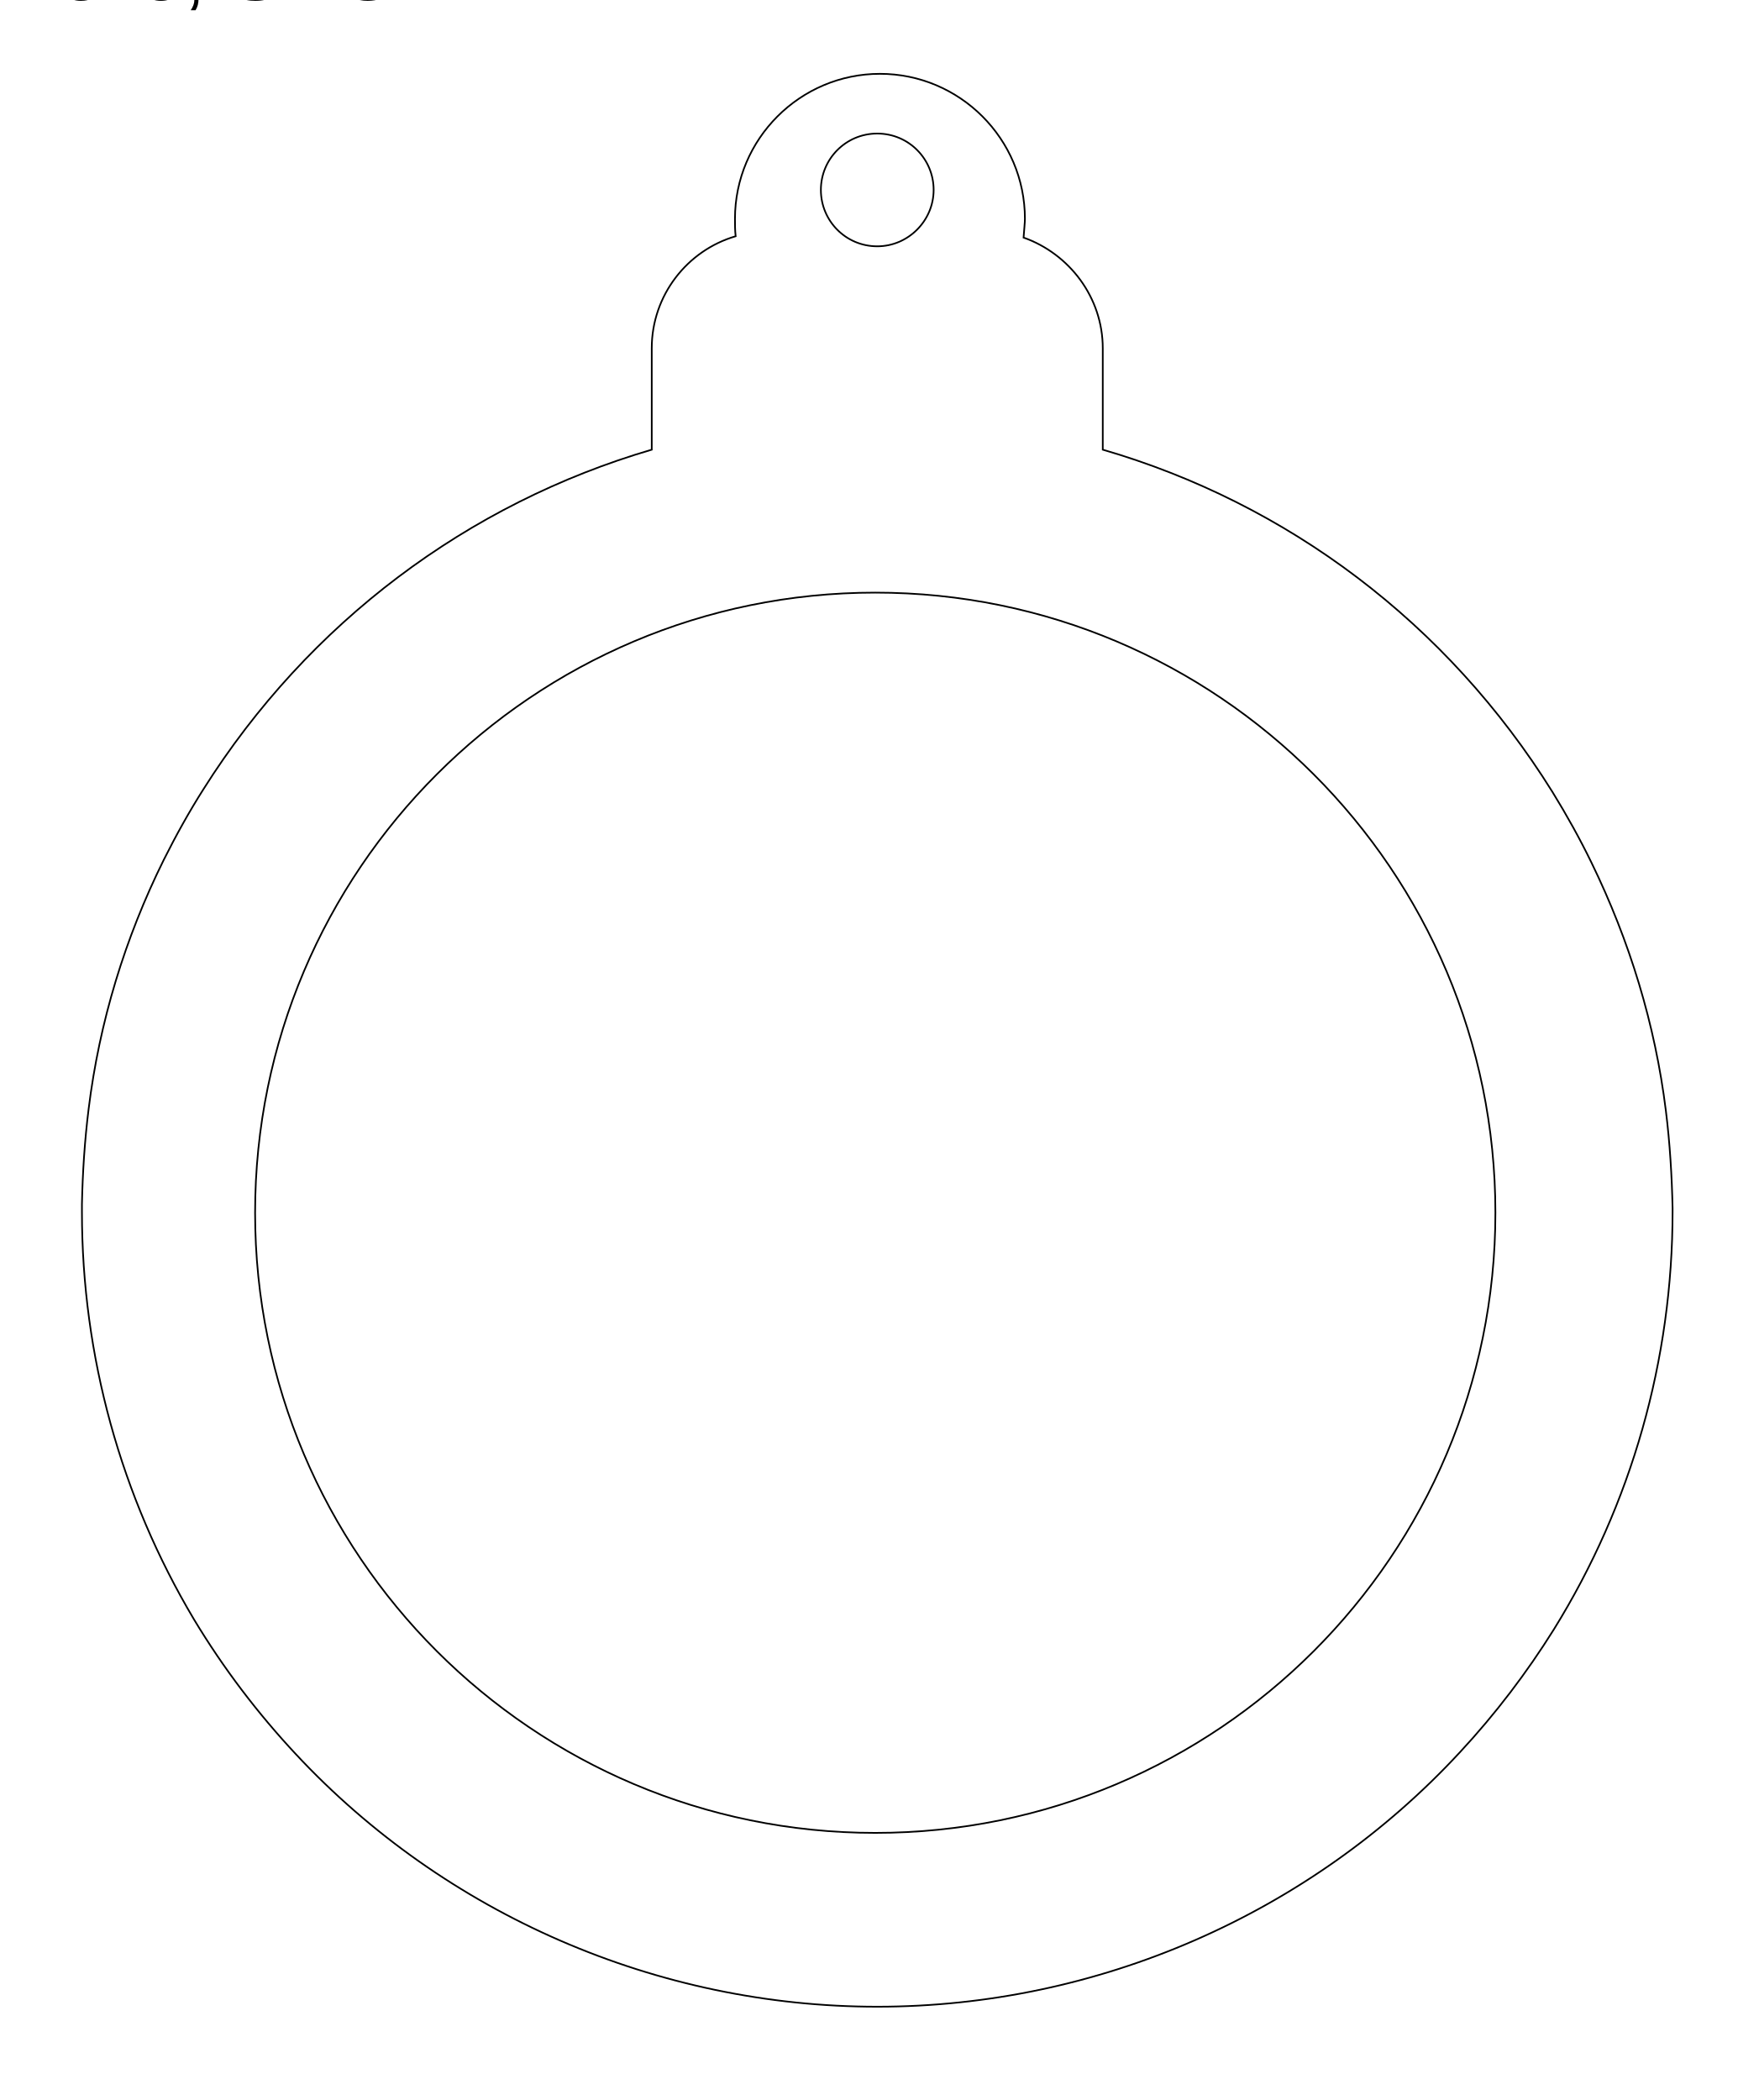
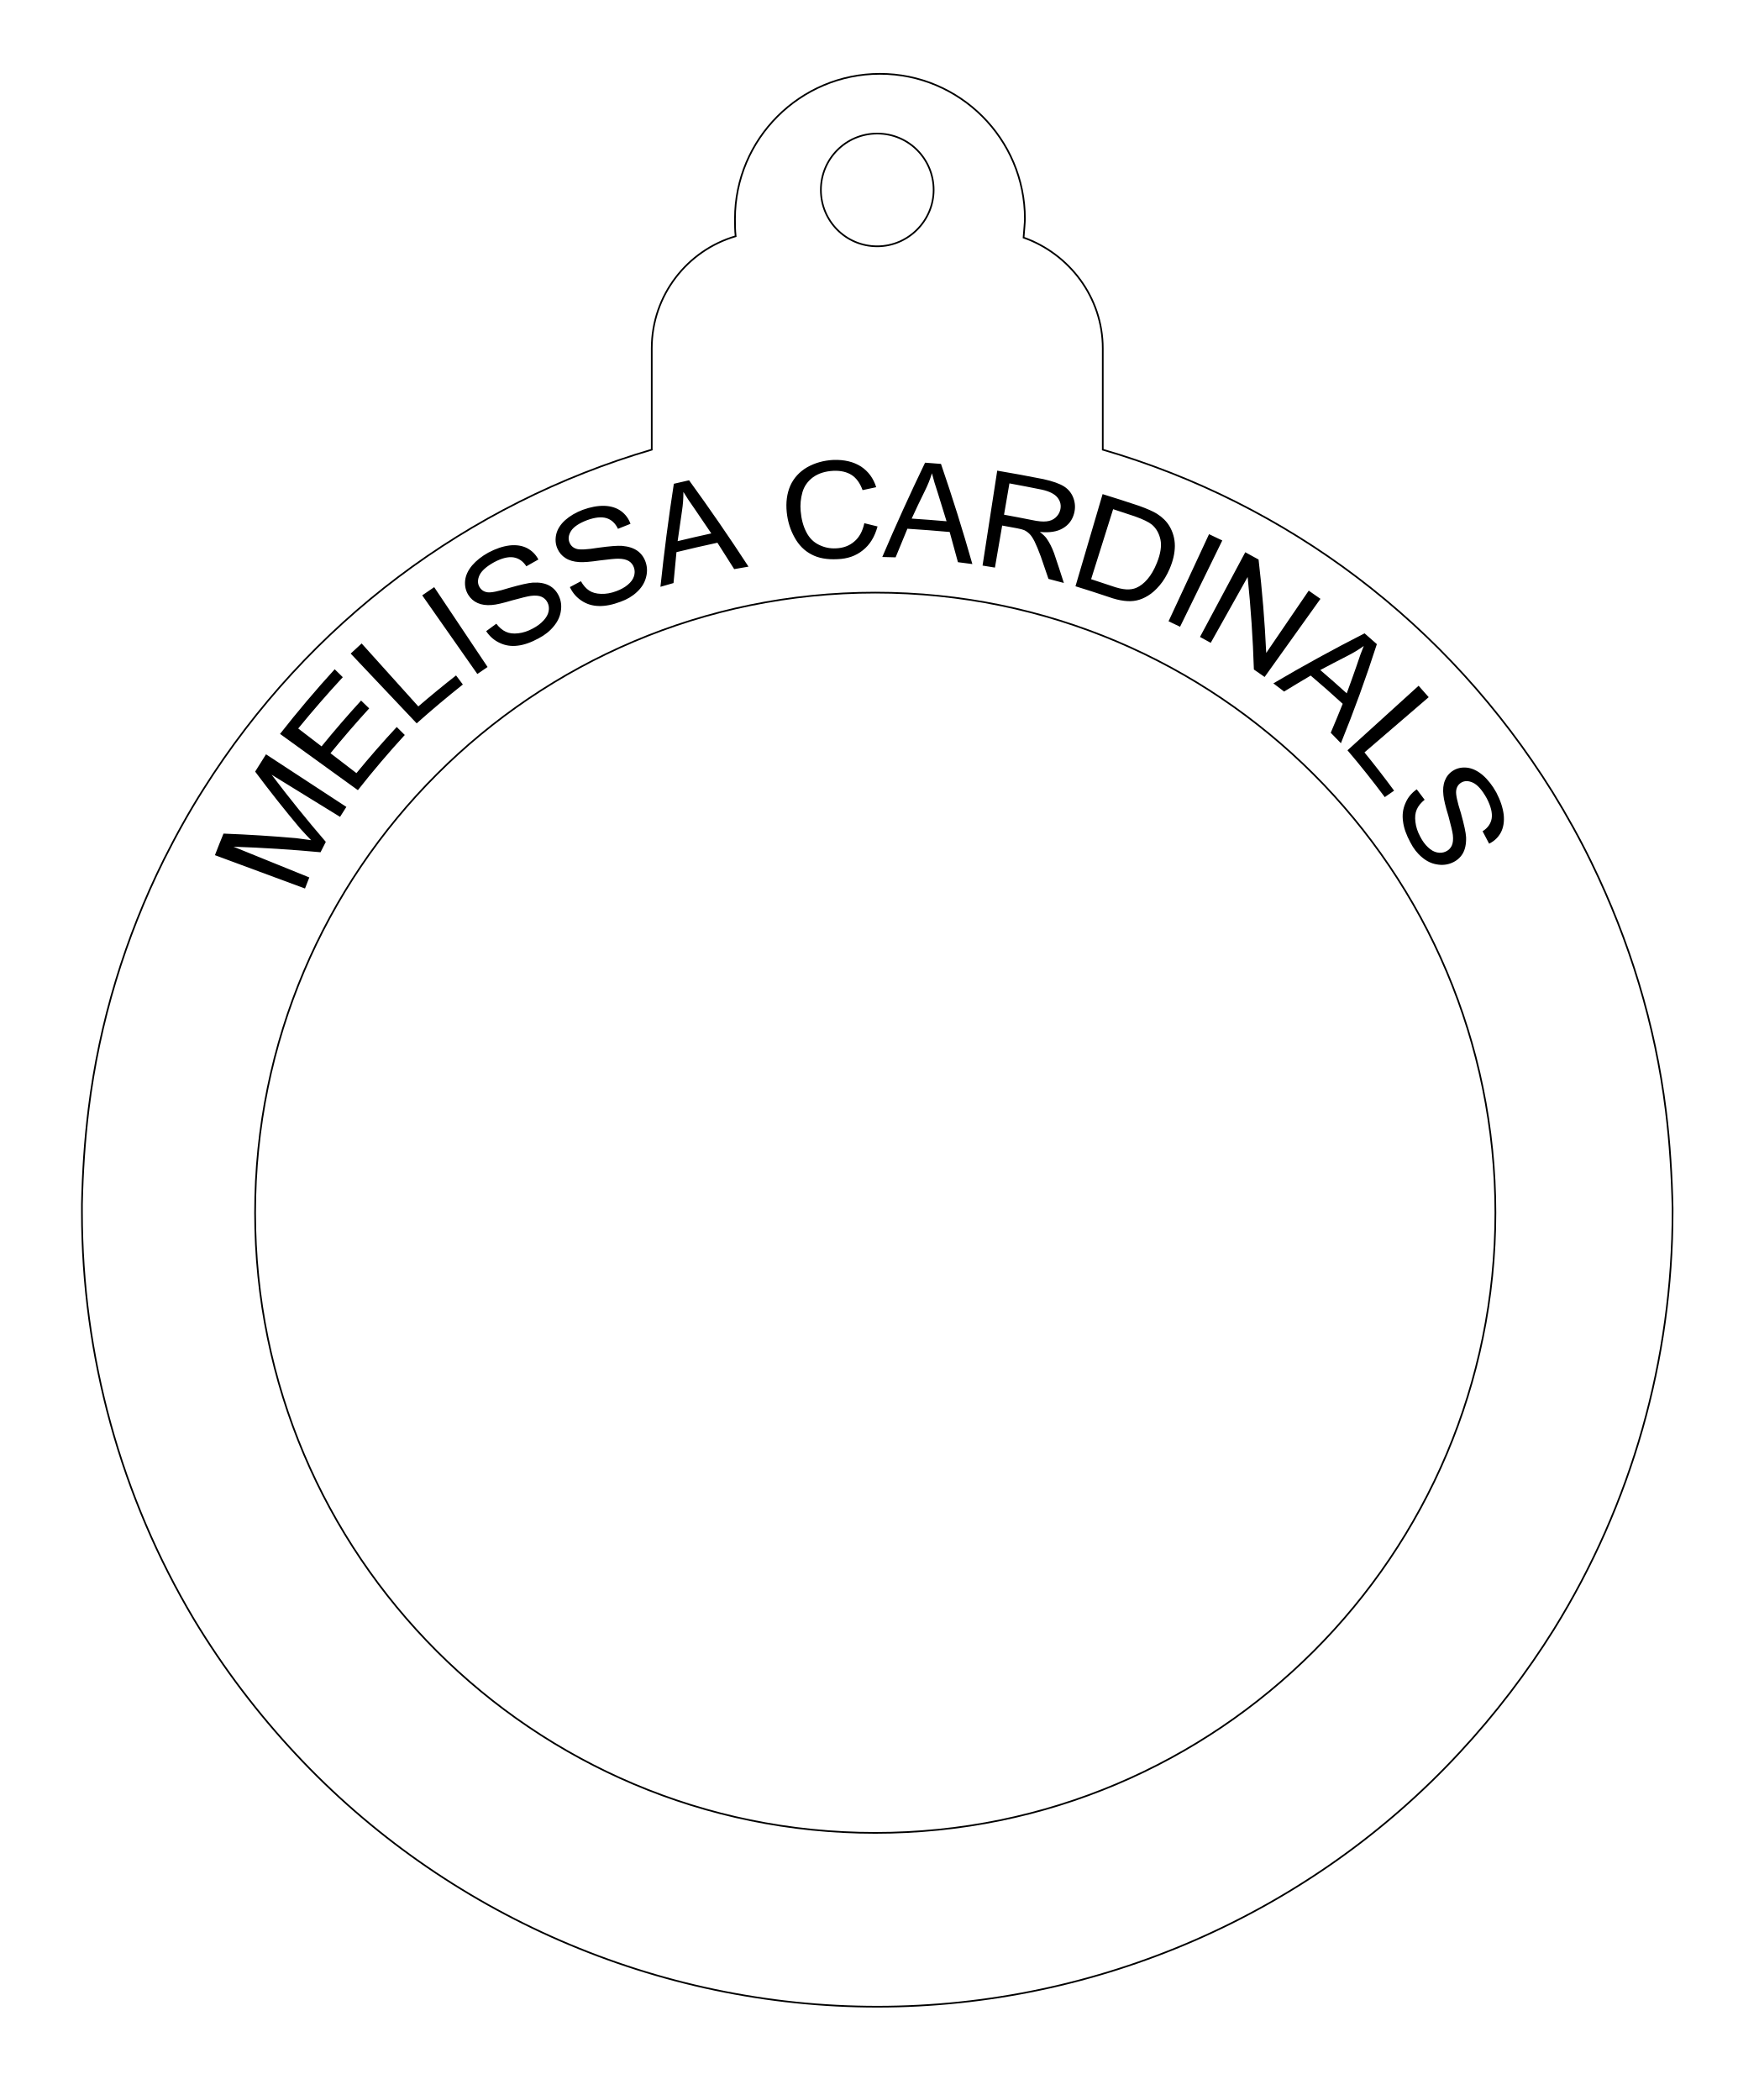
<svg xmlns="http://www.w3.org/2000/svg" width="259" height="313">
  <defs />
  <path fill="none" stroke="black" stroke-width="0.25" stroke-miterlimit="10" transform="matrix(1.00032 0 0 1.00032 0.00863647 0)" d="M248.2 165.5C246.6 152.6 242.8 140.2 237.1 128.5C235.4 125 233.4 121.4 231.3 118C215.6 92.8 191.8 75 164.3 67L164.3 51.9C164.3 44.3 159.3 37.8 152.5 35.4C152.6 34.1 152.7 33.1 152.7 32.6C152.7 20.7 143 11 131.1 11C119.2 11 109.5 20.7 109.5 32.6C109.5 33.5 109.5 34.3 109.6 35.2C102.4 37.3 97.1 44 97.1 51.9L97.1 67C69.8 75 46 92.7 30.3 117.6C28.2 120.9 26.2 124.5 24.4 128.1C18.6 139.8 14.8 152.3 13.2 165.2C12.6 170 12.3 174.8 12.2 179.4C12.2 179.8 12.2 180.2 12.2 180.6C12.2 202 18 223 28.9 241.3C33.3 248.6 38.4 255.3 44.1 261.4C66.4 285.3 98 299 130.7 299C163.5 299 195.2 285.2 217.5 261.1C222.8 255.4 227.5 249.2 231.5 242.8C243.1 224.1 249.2 202.6 249.2 180.5L249.2 180C249.1 175.3 248.8 170.3 248.2 165.5ZM130.7 19.9C135.4 19.9 139.1 23.7 139.1 28.3C139.1 32.9 135.3 36.7 130.7 36.7C126 36.7 122.3 32.9 122.3 28.3C122.3 23.7 126 19.9 130.7 19.9ZM130.4 273.1C79.4 273.1 38 231.7 38 180.7C38 129.7 79.4 88.3 130.4 88.3C181.4 88.3 222.8 129.7 222.8 180.7C222.8 231.7 181.4 273.1 130.4 273.1Z" />
  <defs />
  <text transform="matrix(1.00032 0 0 1.00032 0.00863647 0)" font-size="12" font-family="Segoe UI" x="" y="">
			
	</text>
  <defs />
  <text transform="matrix(1.00032 0 0 1.00032 0.00863647 0)" font-size="12" font-family="Segoe UI" x="" y="">
			
	</text>
  <defs />
  <text transform="matrix(1.00032 0 0 1.00032 0.00863647 0)" font-size="12" font-family="Segoe UI" x="" y="">
			
	</text>
  <defs />
  <text transform="matrix(1.00032 0 0 1.00032 0.00863647 0)" font-size="12" font-family="Segoe UI" x="" y="">
			
	</text>
-   <text font-size="12" font-family="Arial" x="10, 18.666, 25.34, 28.006, 30.672, 37.346, 40.68, 44.014, 52.018, 60.021, 69.355, " y="40, ">
- 			Hello, SVG!
- 	</text>
+   <path d="M45.459 132.432Q38.746 129.946 32.033 127.461Q32.65 125.853 33.312 124.245Q38.761 124.454 44.15 124.926Q45.641 125.11 46.371 125.225Q45.793 124.639 44.708 123.445Q41.267 119.345 38.029 115.006Q38.834 113.694 39.645 112.429Q45.634 116.349 51.624 120.268Q51.147 121.009 50.682 121.751Q45.581 118.609 40.48 115.468Q44.383 120.631 48.56 125.478Q48.16 126.252 47.775 127.026Q41.333 126.42 34.804 126.201Q40.452 128.49 46.099 130.78Q45.771 131.606 45.459 132.432ZM53.341 117.773Q47.539 113.58 41.737 109.388Q45.623 104.425 49.885 99.75Q50.488 100.342 51.091 100.933Q47.66 104.645 44.445 108.579Q46.185 109.913 47.925 111.246Q50.766 107.756 53.819 104.417Q54.422 105.001 55.026 105.585Q52.037 108.854 49.258 112.268Q51.192 113.75 53.126 115.232Q56.026 111.693 59.13 108.359Q59.73 108.953 60.33 109.547Q56.662 113.542 53.341 117.773ZM62.103 107.815Q57.185 102.614 52.267 97.413Q53.077 96.655 53.901 95.905Q58.124 100.598 62.348 105.29Q65.084 102.938 67.972 100.672Q68.478 101.348 68.985 102.024Q65.422 104.854 62.103 107.815ZM71.145 100.458Q67.037 94.596 62.929 88.734Q63.817 88.119 64.713 87.513Q68.692 93.463 72.671 99.414Q71.904 99.933 71.145 100.458ZM72.461 94.073Q73.213 93.516 73.973 92.965Q74.637 93.82 75.401 94.168Q76.16 94.521 77.239 94.392Q78.318 94.274 79.416 93.677Q80.4 93.157 81.015 92.479Q81.639 91.804 81.769 91.113Q81.905 90.422 81.615 89.824Q81.32 89.219 80.723 88.951Q80.123 88.686 79.104 88.816Q78.448 88.901 76.343 89.482Q74.252 90.109 73.302 90.174Q72.072 90.279 71.191 89.882Q70.305 89.491 69.788 88.652Q69.219 87.729 69.32 86.562Q69.435 85.393 70.361 84.281Q71.311 83.177 72.787 82.362Q74.433 81.489 75.934 81.298Q77.434 81.128 78.552 81.696Q79.659 82.274 80.243 83.391Q79.343 83.894 78.45 84.404Q77.701 83.26 76.525 83.073Q75.343 82.898 73.662 83.787Q71.934 84.742 71.467 85.734Q71.015 86.727 71.466 87.493Q71.857 88.157 72.641 88.276Q73.412 88.407 75.89 87.628Q78.388 86.913 79.409 86.838Q80.895 86.756 81.862 87.276Q82.821 87.804 83.304 88.85Q83.784 89.887 83.589 91.093Q83.41 92.297 82.526 93.353Q81.667 94.415 80.296 95.133Q78.585 96.071 77.161 96.233Q75.738 96.416 74.502 95.835Q73.255 95.269 72.461 94.073ZM84.935 87.505Q85.756 87.065 86.583 86.632Q87.117 87.573 87.82 88.028Q88.518 88.487 89.599 88.514Q90.676 88.553 91.836 88.119Q92.872 87.745 93.563 87.161Q94.263 86.582 94.48 85.918Q94.701 85.253 94.495 84.622Q94.285 83.982 93.737 83.633Q93.186 83.287 92.174 83.271Q91.522 83.261 89.387 83.534Q87.253 83.85 86.311 83.776Q85.089 83.7 84.279 83.178Q83.464 82.661 83.073 81.755Q82.644 80.76 82.905 79.624Q83.179 78.486 84.235 77.526Q85.309 76.576 86.856 75.988Q88.571 75.365 90.054 75.393Q91.531 75.44 92.544 76.159Q93.545 76.886 93.973 78.073Q93.037 78.442 92.104 78.819Q91.521 77.583 90.402 77.23Q89.275 76.888 87.521 77.522Q85.709 78.213 85.12 79.123Q84.542 80.036 84.879 80.859Q85.171 81.573 85.923 81.805Q86.661 82.046 89.19 81.637Q91.722 81.288 92.727 81.36Q94.184 81.489 95.059 82.138Q95.926 82.794 96.265 83.895Q96.601 84.987 96.259 86.153Q95.93 87.318 94.929 88.238Q93.947 89.168 92.504 89.684Q90.692 90.368 89.265 90.324Q87.834 90.3 86.697 89.546Q85.548 88.805 84.935 87.505ZM98.434 87.463Q99.243 79.795 100.432 72.107Q101.565 71.84 102.7 71.584Q107.316 77.94 111.559 84.455Q110.492 84.636 109.427 84.827Q108.193 82.853 106.927 80.893Q103.867 81.551 100.823 82.297Q100.586 84.602 100.383 86.904Q99.407 87.179 98.434 87.463ZM100.998 80.659Q103.501 80.052 106.015 79.504Q104.826 77.728 103.611 75.963Q102.477 74.366 101.855 73.316Q101.868 74.727 101.644 76.175Q101.305 78.417 100.998 80.659ZM128.824 77.982Q129.812 78.22 130.792 78.466Q130.162 80.795 128.596 82.022Q127.058 83.271 124.81 83.343Q122.472 83.466 120.93 82.629Q119.36 81.814 118.428 80.106Q117.473 78.406 117.261 76.366Q117.031 74.142 117.788 72.393Q118.579 70.648 120.306 69.641Q122.053 68.659 124.22 68.55Q126.667 68.471 128.337 69.539Q129.972 70.628 130.592 72.614Q129.576 72.829 128.562 73.052Q128 71.496 126.937 70.8Q125.859 70.114 124.244 70.171Q122.38 70.264 121.178 71.132Q119.99 72.011 119.595 73.379Q119.211 74.749 119.332 76.16Q119.488 77.98 120.167 79.29Q120.831 80.604 122.044 81.194Q123.241 81.796 124.582 81.73Q126.207 81.671 127.312 80.726Q128.433 79.792 128.824 77.982ZM131.498 83.018Q134.511 75.947 137.877 68.962Q139.065 69.047 140.247 69.143Q142.803 76.59 144.925 84.073Q143.853 83.928 142.775 83.793Q142.177 81.541 141.543 79.291Q138.369 79.004 135.242 78.806Q134.35 80.935 133.485 83.071Q132.493 83.04 131.498 83.018ZM135.881 77.294Q138.466 77.464 141.078 77.693Q140.46 75.642 139.811 73.595Q139.19 71.731 138.9 70.543Q138.486 71.893 137.826 73.207Q136.816 75.245 135.881 77.294ZM146.444 84.297Q147.538 77.222 148.631 70.148Q152.113 70.737 155.53 71.417Q157.611 71.88 158.605 72.513Q159.595 73.154 159.998 74.264Q160.391 75.376 160.089 76.519Q159.701 77.992 158.415 78.738Q157.148 79.5 154.981 79.284Q155.665 79.81 155.982 80.245Q156.643 81.186 157.113 82.479Q157.86 84.682 158.563 86.889Q157.416 86.58 156.269 86.284Q155.709 84.612 155.124 82.942Q154.588 81.498 154.199 80.711Q153.804 79.926 153.432 79.567Q153.065 79.211 152.648 79.016Q152.338 78.884 151.601 78.74Q150.489 78.531 149.368 78.333Q148.829 81.465 148.289 84.598Q147.37 84.444 146.444 84.297ZM149.646 76.716Q151.746 77.097 153.818 77.513Q155.155 77.802 155.97 77.71Q156.79 77.626 157.323 77.146Q157.861 76.668 158.025 75.995Q158.266 75.008 157.632 74.182Q156.991 73.361 155.283 72.982Q152.88 72.492 150.449 72.048Q150.048 74.382 149.646 76.716ZM160.293 87.382Q162.314 80.515 164.336 73.648Q167.038 74.479 169.739 75.382Q171.566 76.035 172.444 76.58Q173.644 77.344 174.285 78.396Q175.103 79.764 175.106 81.379Q175.092 82.991 174.339 84.751Q173.697 86.25 172.835 87.252Q171.982 88.26 171.102 88.788Q170.23 89.323 169.391 89.497Q168.558 89.679 167.538 89.55Q166.504 89.427 165.26 88.982Q162.779 88.148 160.293 87.382ZM162.624 86.326Q164.118 86.808 165.609 87.314Q166.989 87.805 167.863 87.847Q168.72 87.889 169.347 87.618Q170.236 87.243 171.019 86.33Q171.809 85.422 172.418 83.919Q173.26 81.837 172.957 80.416Q172.636 78.995 171.684 78.193Q170.974 77.617 169.153 76.966Q167.529 76.416 165.905 75.892Q164.265 81.109 162.624 86.326ZM174.167 92.598Q177.184 86.106 180.201 79.615Q181.19 80.08 182.175 80.556Q179.028 86.986 175.882 93.416Q175.026 93.002 174.167 92.598ZM178.851 94.935Q182.226 88.622 185.601 82.31Q186.594 82.848 187.583 83.397Q188.403 90.407 188.723 97.319Q191.891 92.676 195.058 88.034Q195.936 88.639 196.807 89.255Q192.645 95.079 188.484 100.903Q187.688 100.341 186.884 99.788Q186.669 92.946 185.955 85.999Q183.203 90.906 180.452 95.812Q179.654 95.369 178.851 94.935ZM189.788 101.854Q196.429 97.936 203.383 94.398Q204.292 95.188 205.213 96.007Q202.787 103.548 199.855 110.774Q199.104 109.99 198.339 109.216Q199.252 107.071 200.122 104.898Q197.751 102.725 195.351 100.693Q193.355 101.868 191.387 103.075Q190.592 102.46 189.788 101.854ZM196.778 99.868Q198.754 101.553 200.722 103.341Q201.465 101.326 202.173 99.289Q202.786 97.413 203.26 96.283Q202.114 97.11 200.801 97.768Q198.776 98.801 196.778 99.868ZM200.833 111.83Q206.134 107.02 211.435 102.209Q212.194 103.056 212.94 103.913Q208.153 108.029 203.366 112.146Q205.63 114.916 207.781 117.846Q207.087 118.328 206.393 118.809Q203.717 115.217 200.833 111.83ZM211.157 117.646Q211.75 118.42 212.333 119.201Q211.49 119.881 211.158 120.66Q210.818 121.432 210.962 122.522Q211.084 123.605 211.676 124.701Q212.181 125.681 212.845 126.293Q213.5 126.916 214.184 127.054Q214.869 127.2 215.474 126.925Q216.087 126.646 216.371 126.059Q216.65 125.467 216.539 124.444Q216.463 123.783 215.883 121.644Q215.223 119.501 215.132 118.523Q214.984 117.251 215.352 116.34Q215.708 115.42 216.537 114.885Q217.448 114.298 218.642 114.417Q219.839 114.554 221.008 115.545Q222.161 116.562 223.022 118.125Q223.925 119.863 224.119 121.424Q224.276 122.975 223.687 124.096Q223.08 125.199 221.944 125.746Q221.465 124.818 220.971 123.895Q222.13 123.169 222.329 121.971Q222.507 120.76 221.595 118.997Q220.591 117.179 219.571 116.674Q218.548 116.188 217.787 116.648Q217.127 117.047 217.032 117.858Q216.921 118.654 217.745 121.21Q218.456 123.763 218.513 124.795Q218.558 126.286 218.007 127.232Q217.443 128.167 216.38 128.611Q215.326 129.053 214.135 128.834Q212.947 128.639 211.931 127.767Q210.901 126.92 210.213 125.571Q209.288 123.874 209.116 122.449Q208.905 121.011 209.454 119.75Q209.98 118.469 211.157 117.646Z" />
</svg>
